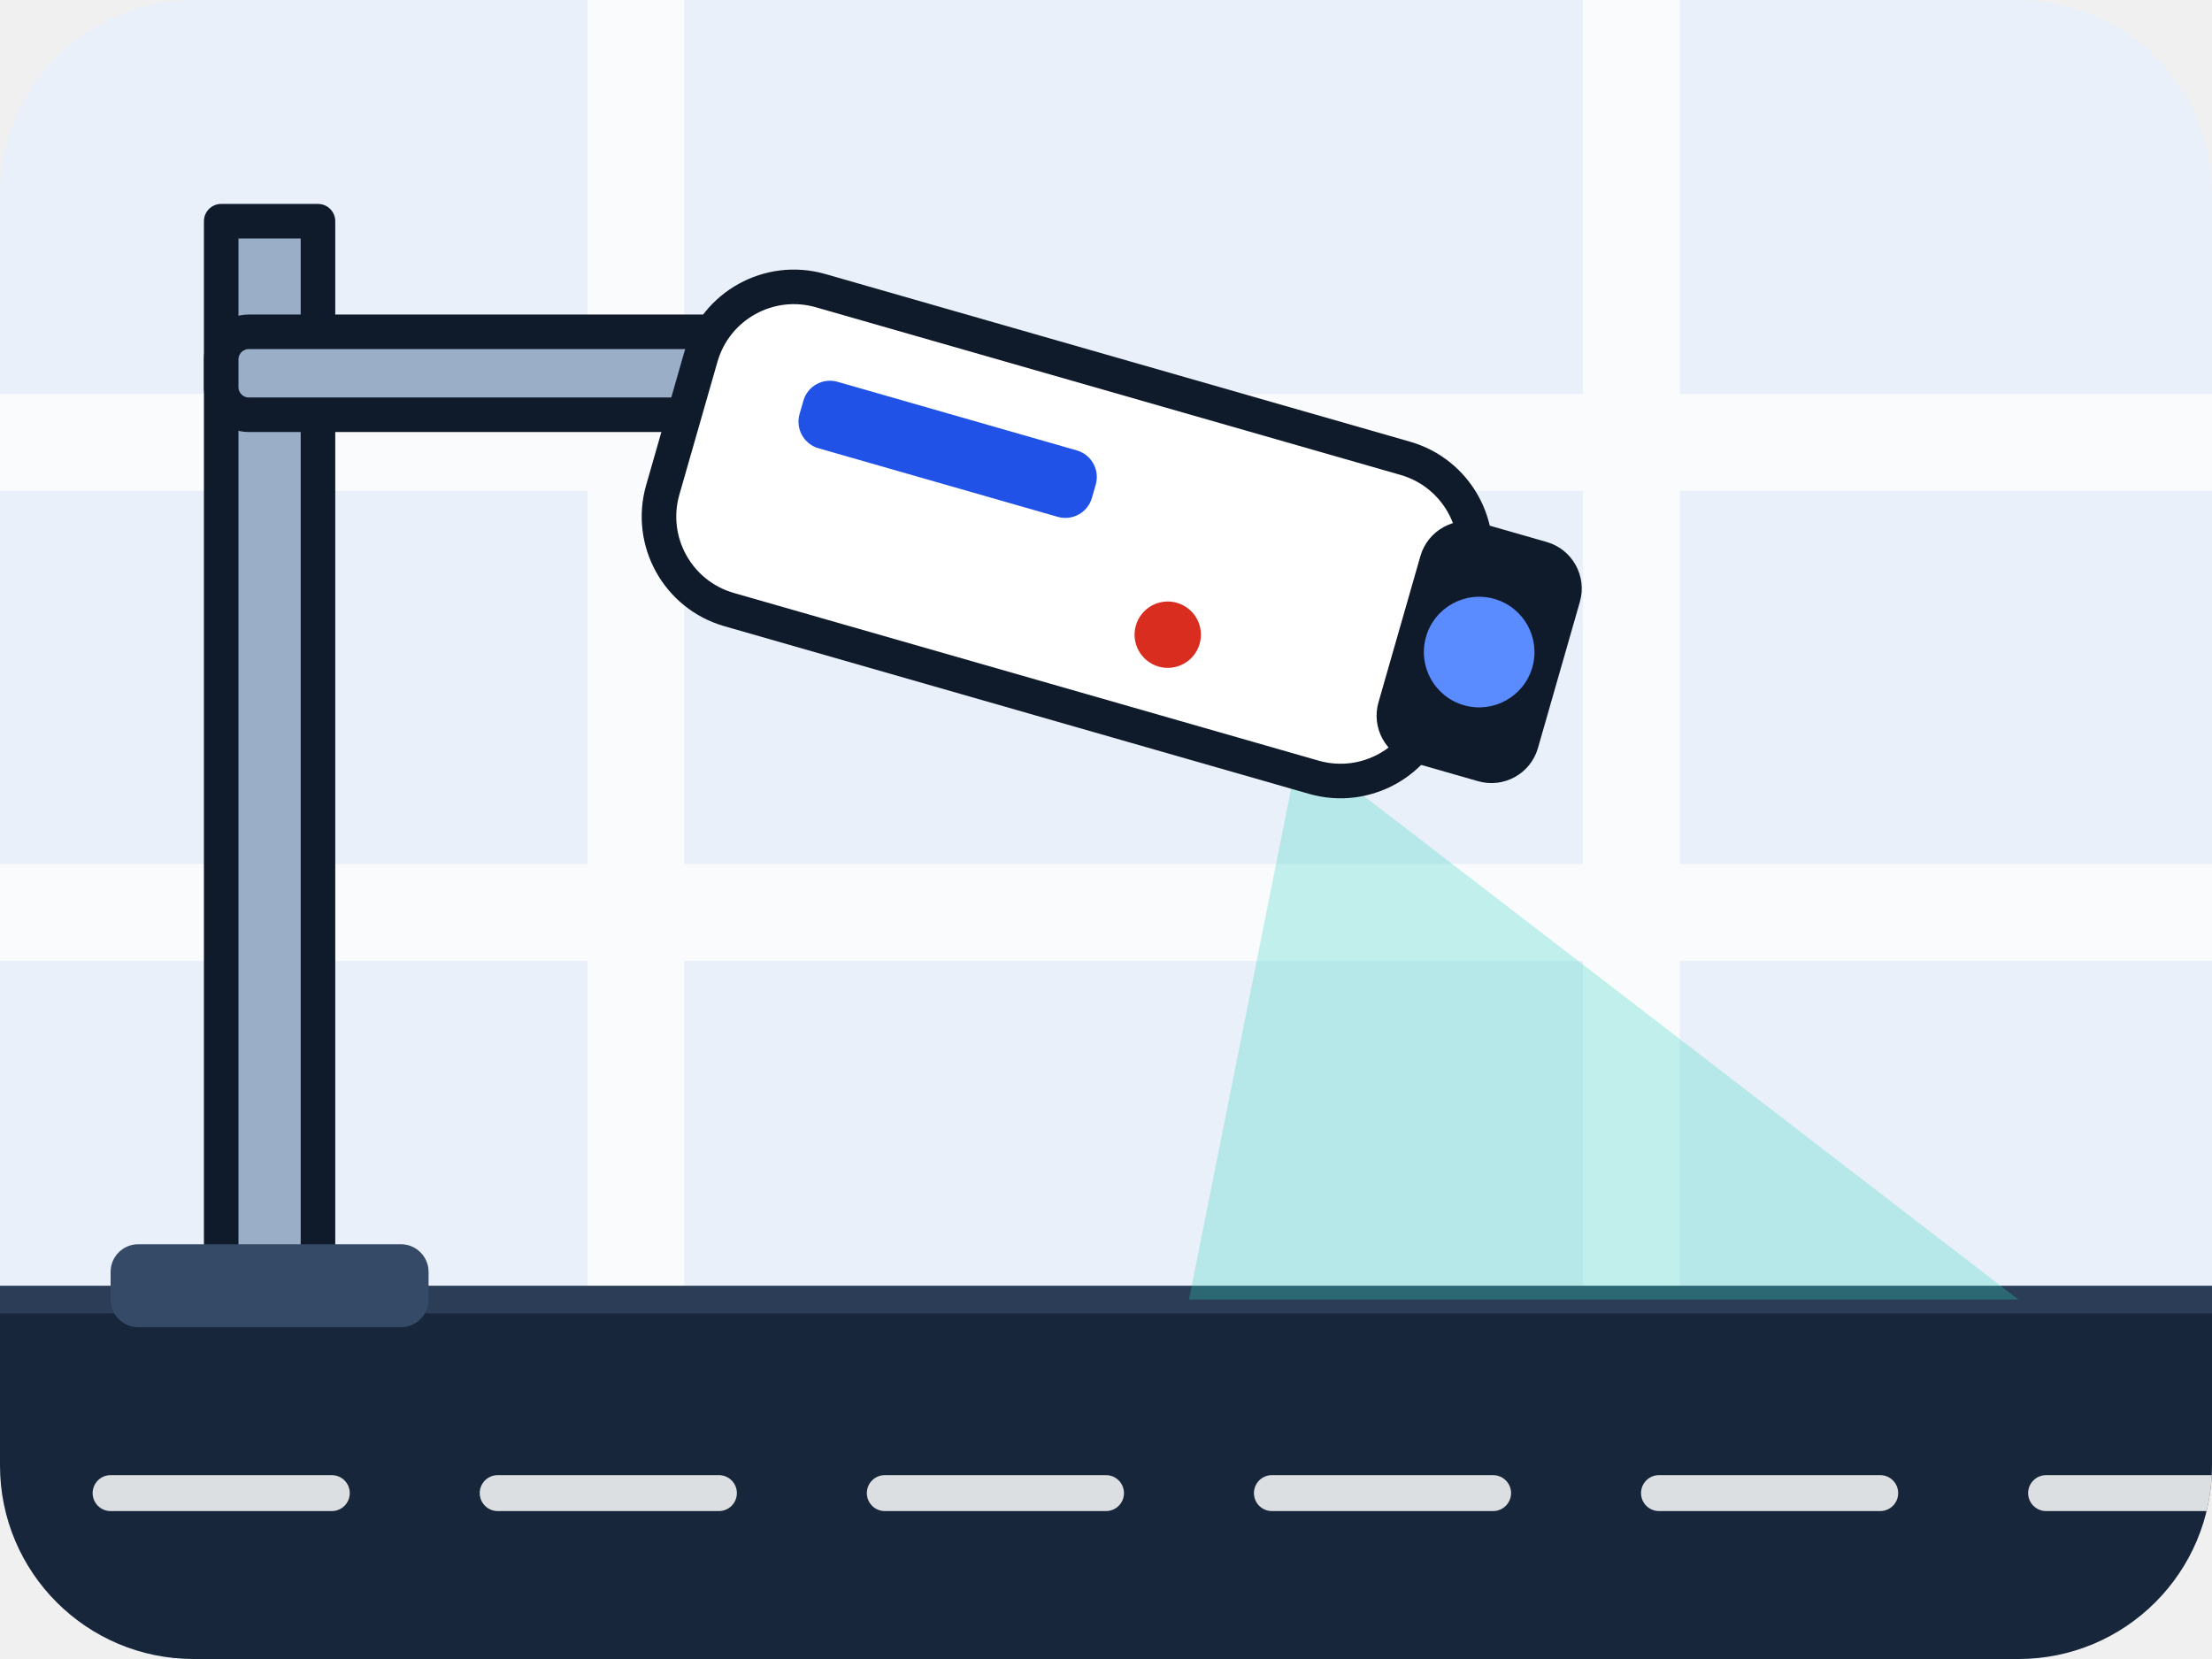
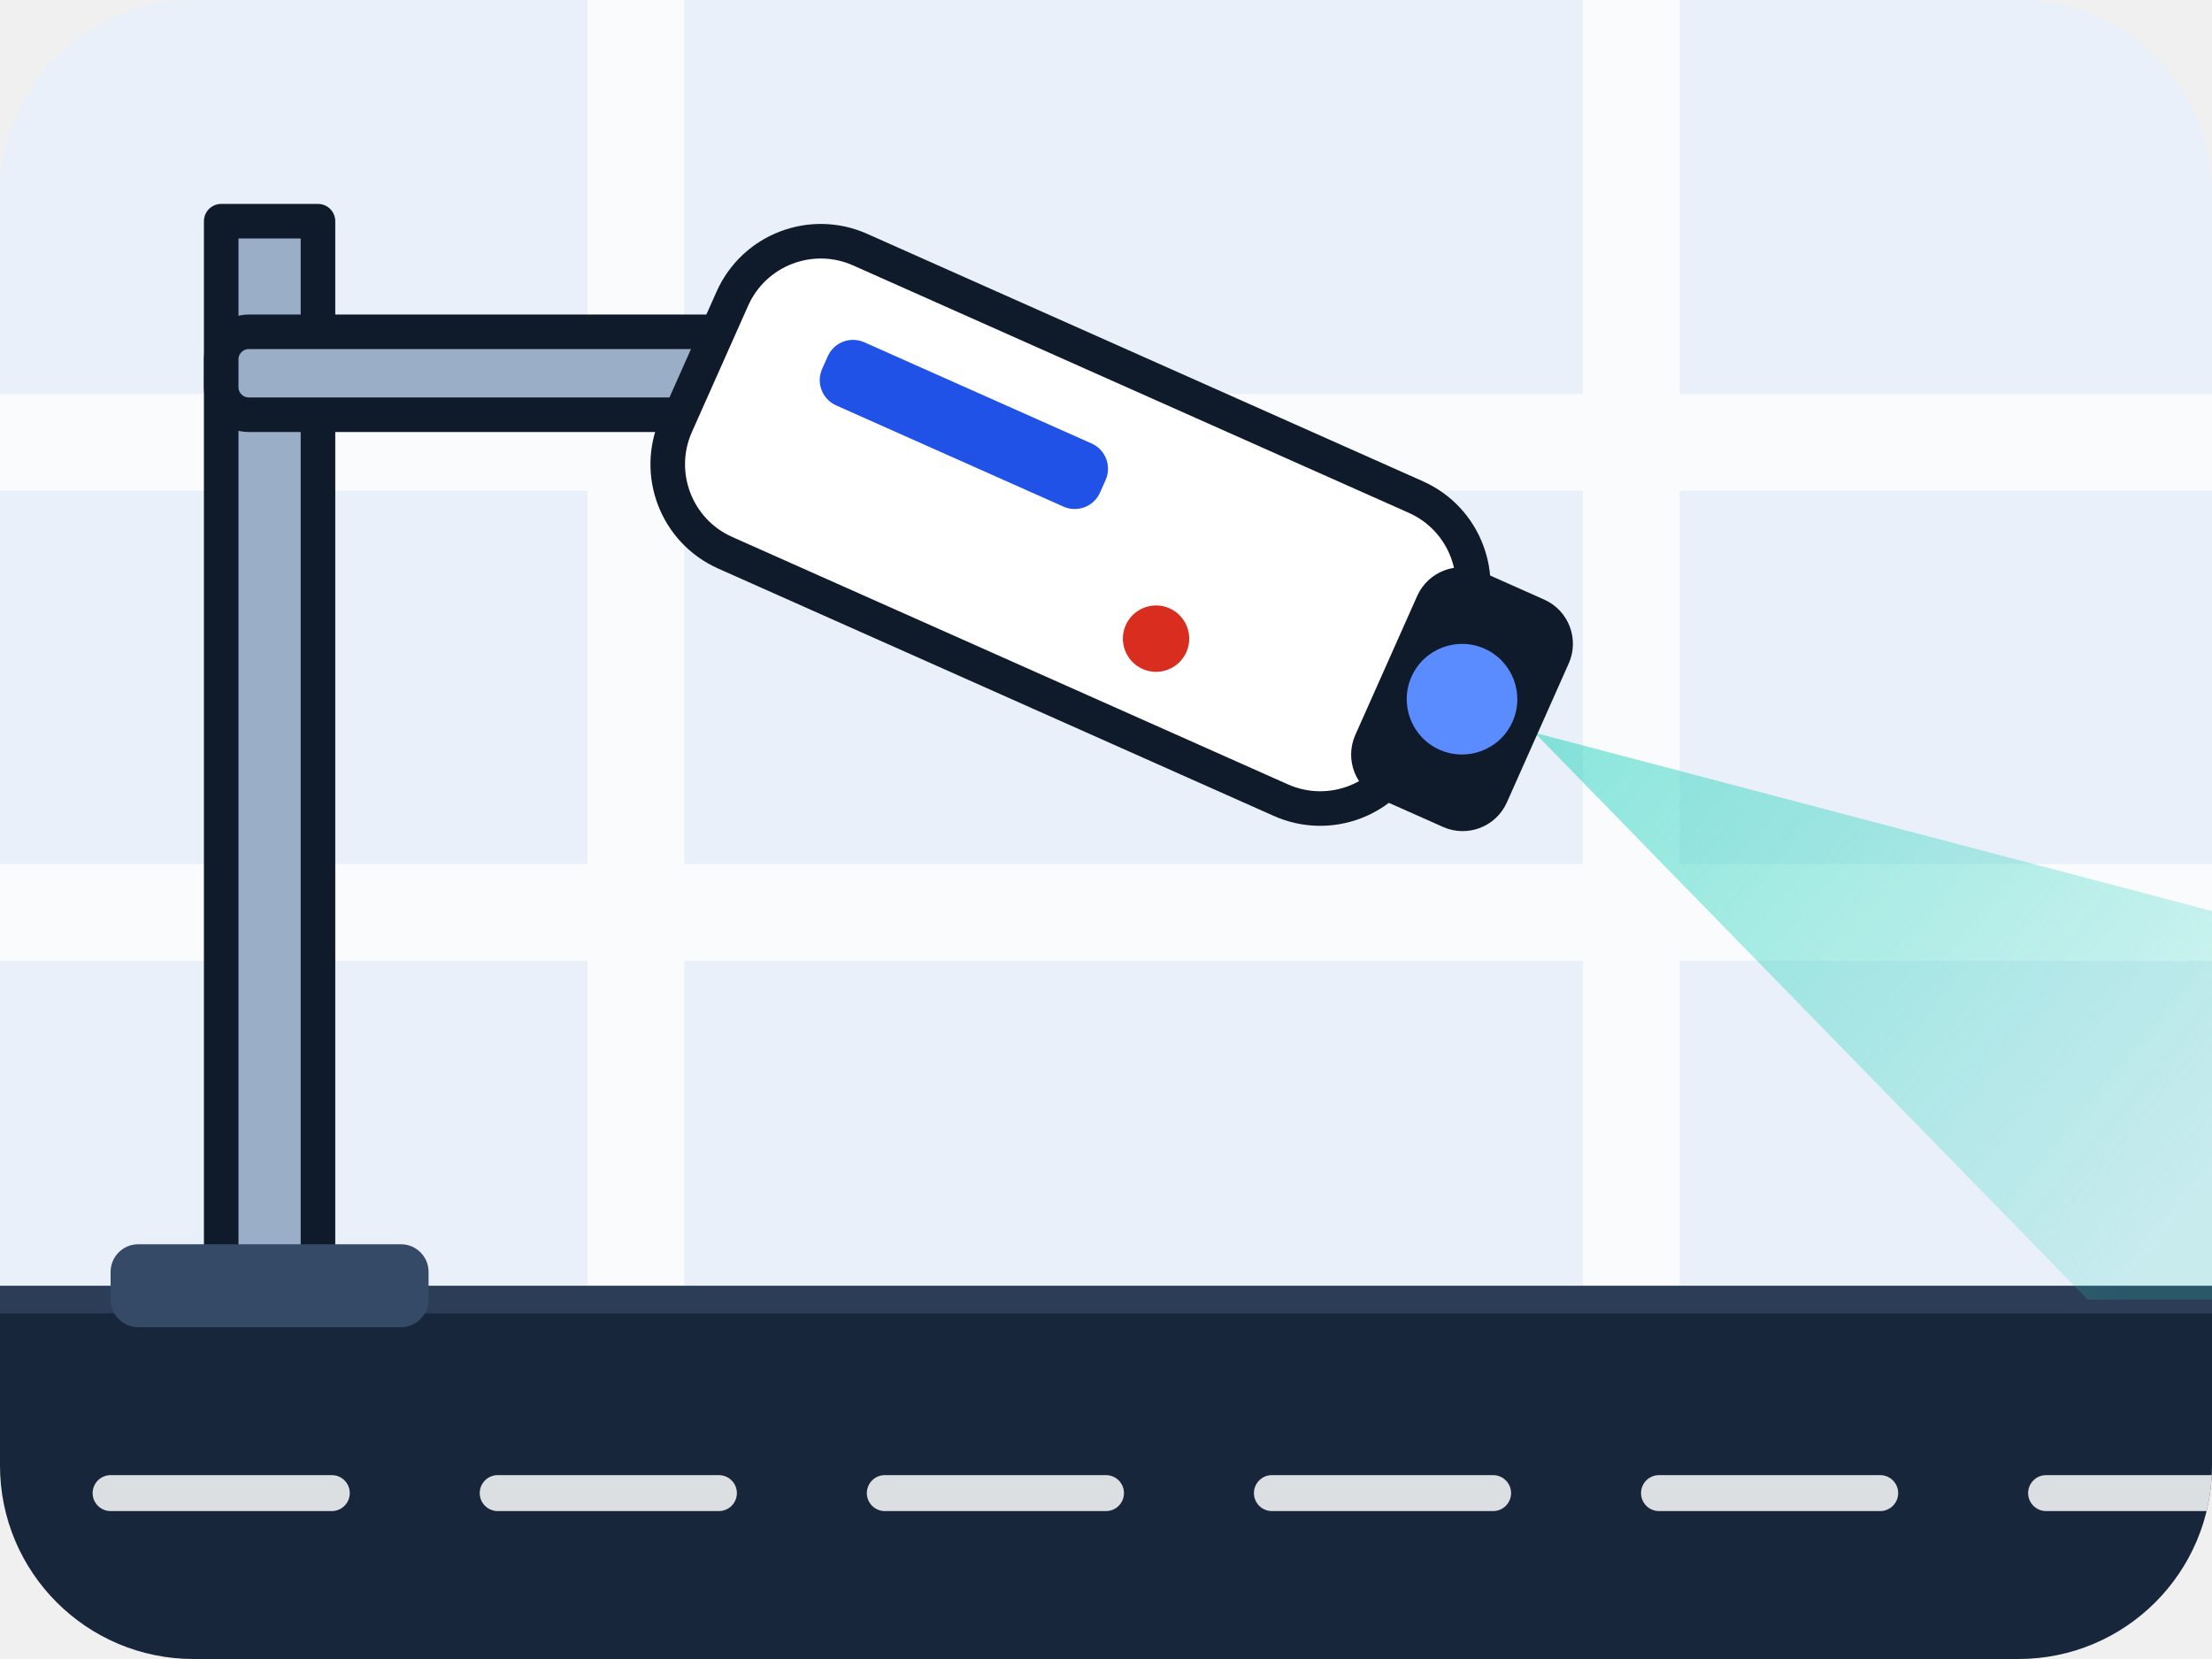
<svg xmlns="http://www.w3.org/2000/svg" viewBox="0 0 160 120" role="img" aria-label="Câmera de monitoramento">
  <defs>
    <clipPath id="c">
      <rect width="160" height="120" rx="14" />
    </clipPath>
+     <linearGradient id="v" gradientUnits="userSpaceOnUse" x1="121" y1="53" x2="166" y2="90">
+       <stop offset="0" stop-color="#2DD4BF" stop-opacity=".55" />
+       <stop offset="1" stop-color="#2DD4BF" stop-opacity=".18" />
+     </linearGradient>
  </defs>
  <g clip-path="url(#c)">
    <rect width="160" height="120" fill="#EAF0F9" />
    <path d="M0 32h160M0 66h160M46 0v94M118 0v94" stroke="#fff" stroke-width="7" opacity=".75" />
    <rect y="94" width="160" height="26" fill="#17263B" />
    <path d="M0 94h160" stroke="#2B3D57" stroke-width="2" />
    <path d="M8 108h16M36 108h16M64 108h16M92 108h16M120 108h16M148 108h12" stroke="#fff" stroke-width="2.6" stroke-linecap="round" opacity=".85" />
    <g transform="translate(-10 0)">
-       <path d="M104 54 L156 94 L96 94 Z" fill="#2DD4BF" opacity=".28" />
      <rect x="26" y="16" width="7" height="78" fill="#9BAEC8" stroke="#0F1A2B" stroke-width="2.5" stroke-linejoin="round" />
      <rect x="18" y="90" width="23" height="6" rx="2" fill="#354A66" />
      <rect x="26" y="24" width="38" height="6" rx="2" fill="#9BAEC8" stroke="#0F1A2B" stroke-width="2.5" stroke-linejoin="round" />
-       <g transform="rotate(16 92 40)">
+       <path d="M121 53 L178 68 L178 94 L161 94 Z" fill="url(#v)" />
+       <g transform="rotate(24 92 40)">
        <rect x="58" y="28" width="58" height="24" rx="7" fill="#fff" stroke="#0F1A2B" stroke-width="2.5" stroke-linejoin="round" />
        <rect x="112" y="31" width="12" height="18" rx="3.5" fill="#0F1A2B" />
        <circle cx="118" cy="40" r="4" fill="#5B8CFF" />
        <rect x="66" y="34" width="22" height="5" rx="2" fill="#2152E8" />
        <circle cx="96" cy="45" r="2.4" fill="#D92D20" />
      </g>
    </g>
  </g>
</svg>
